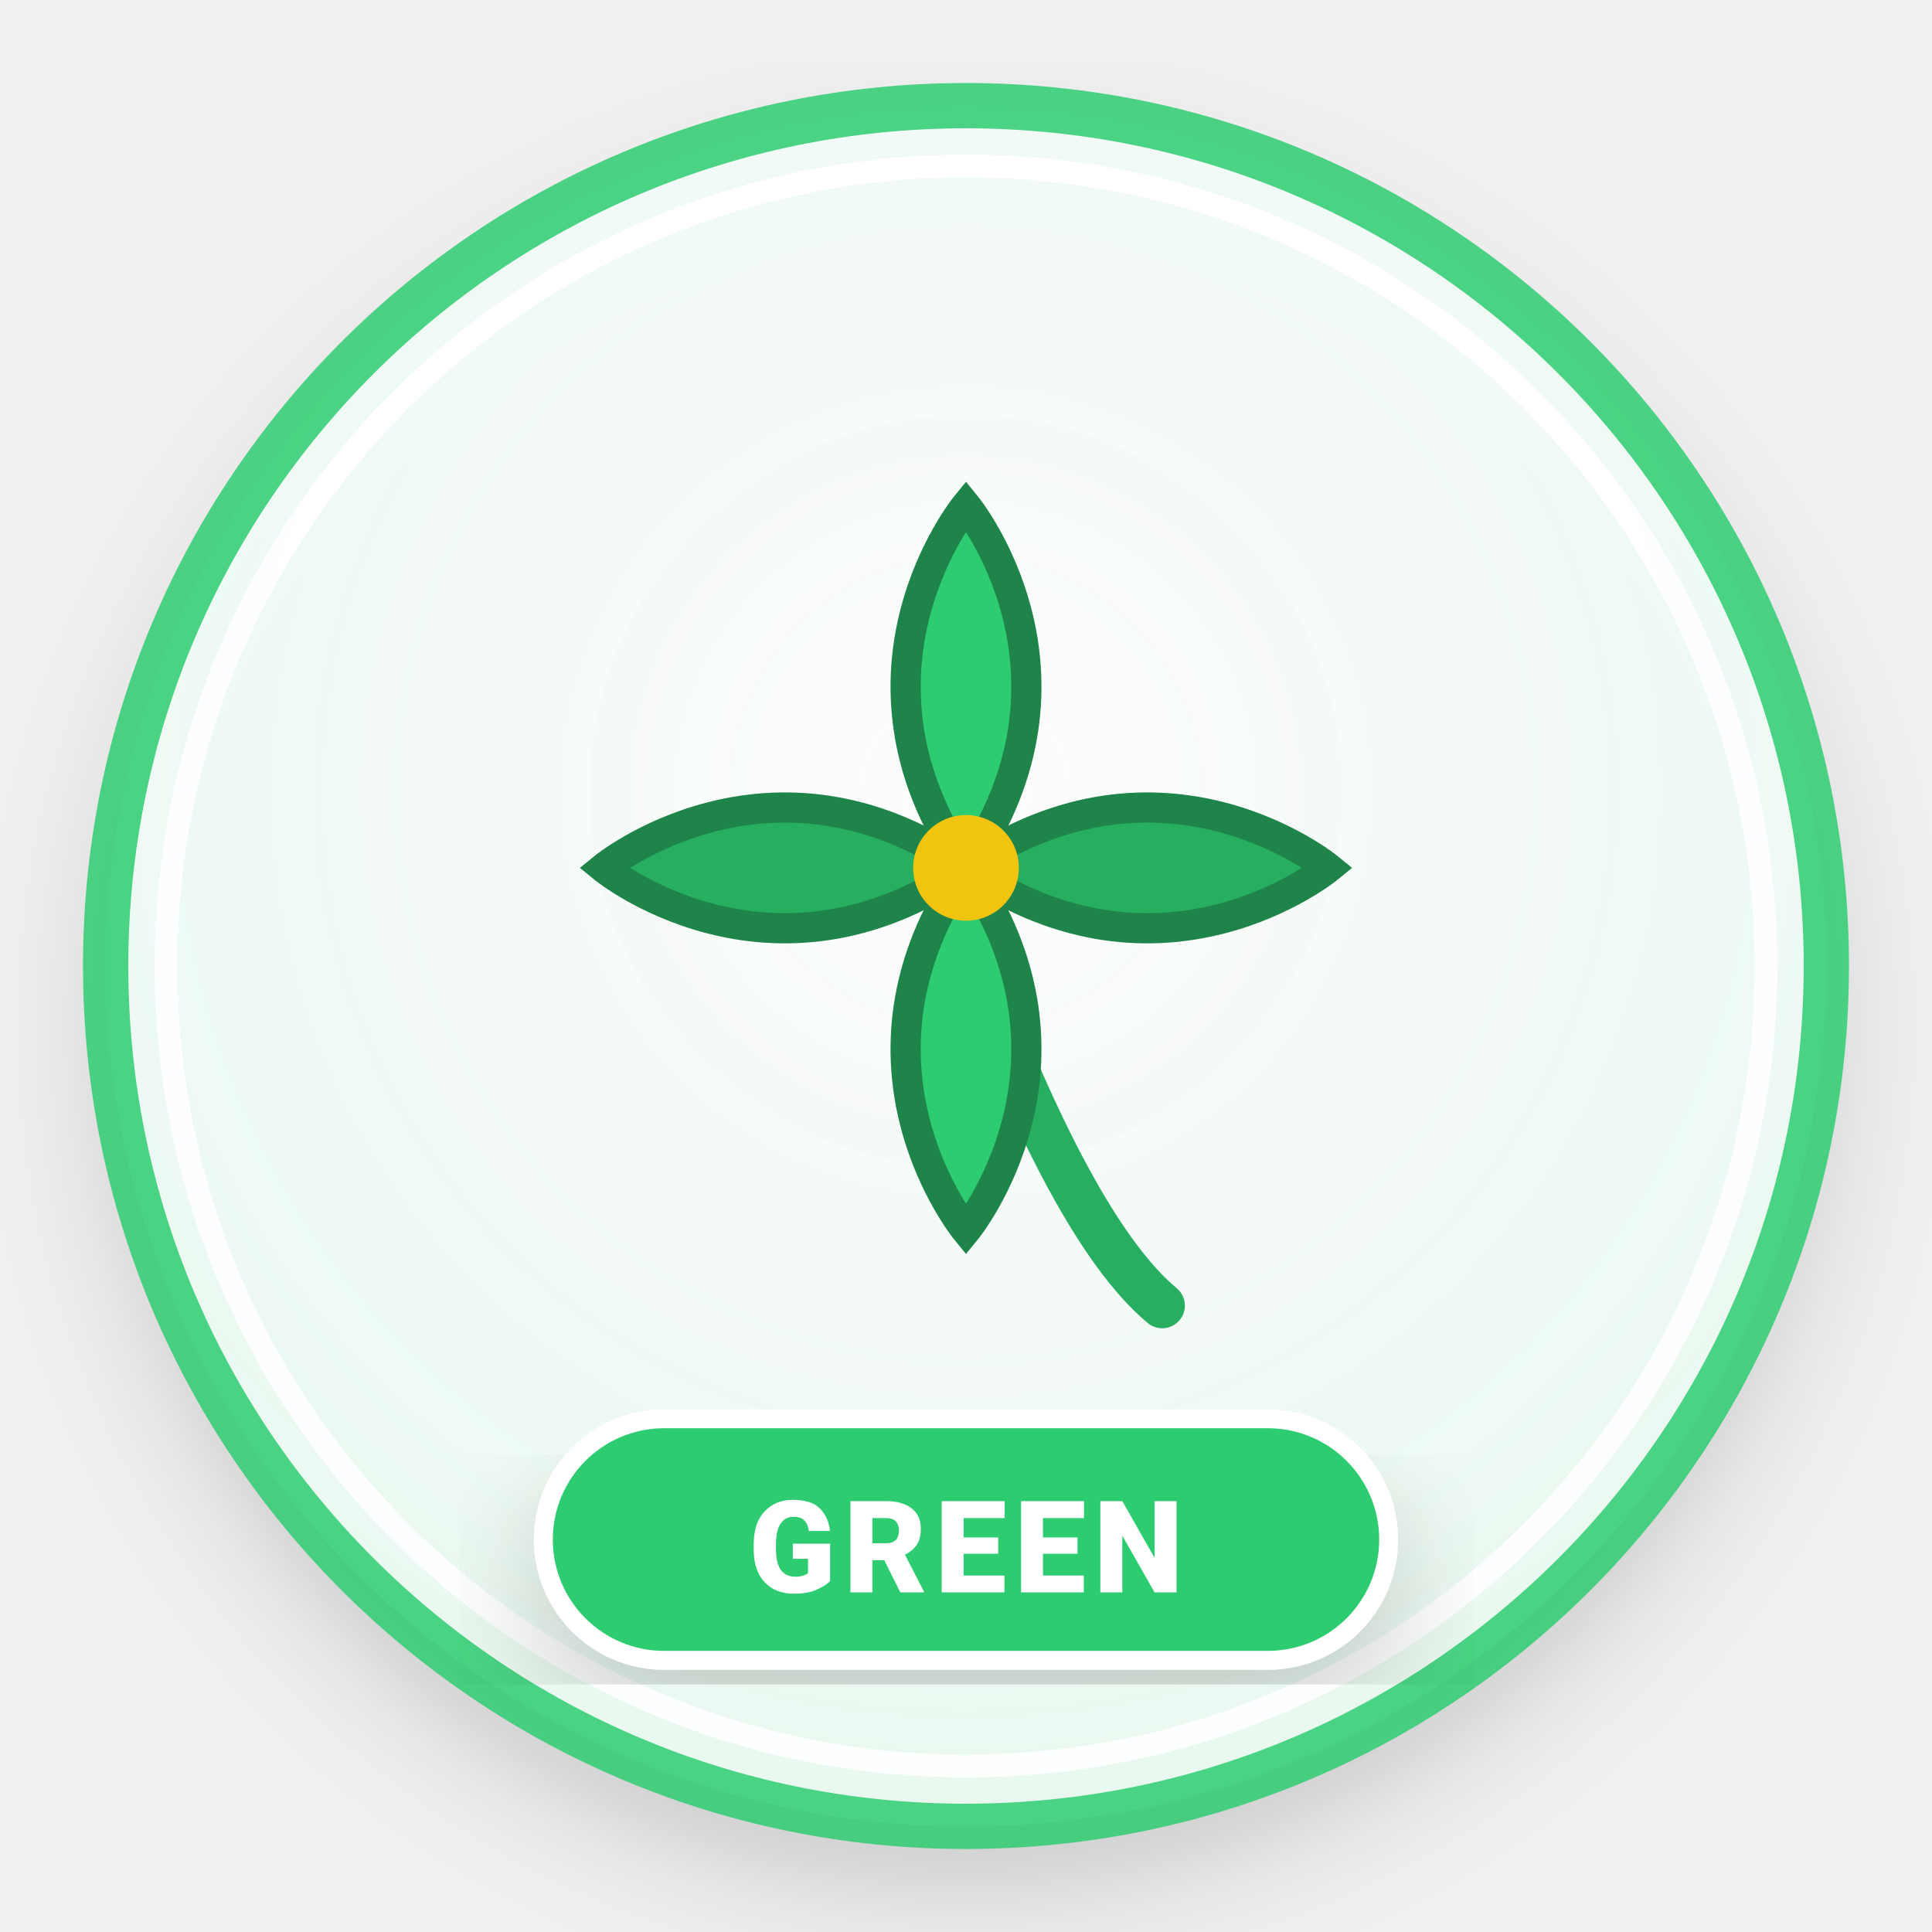
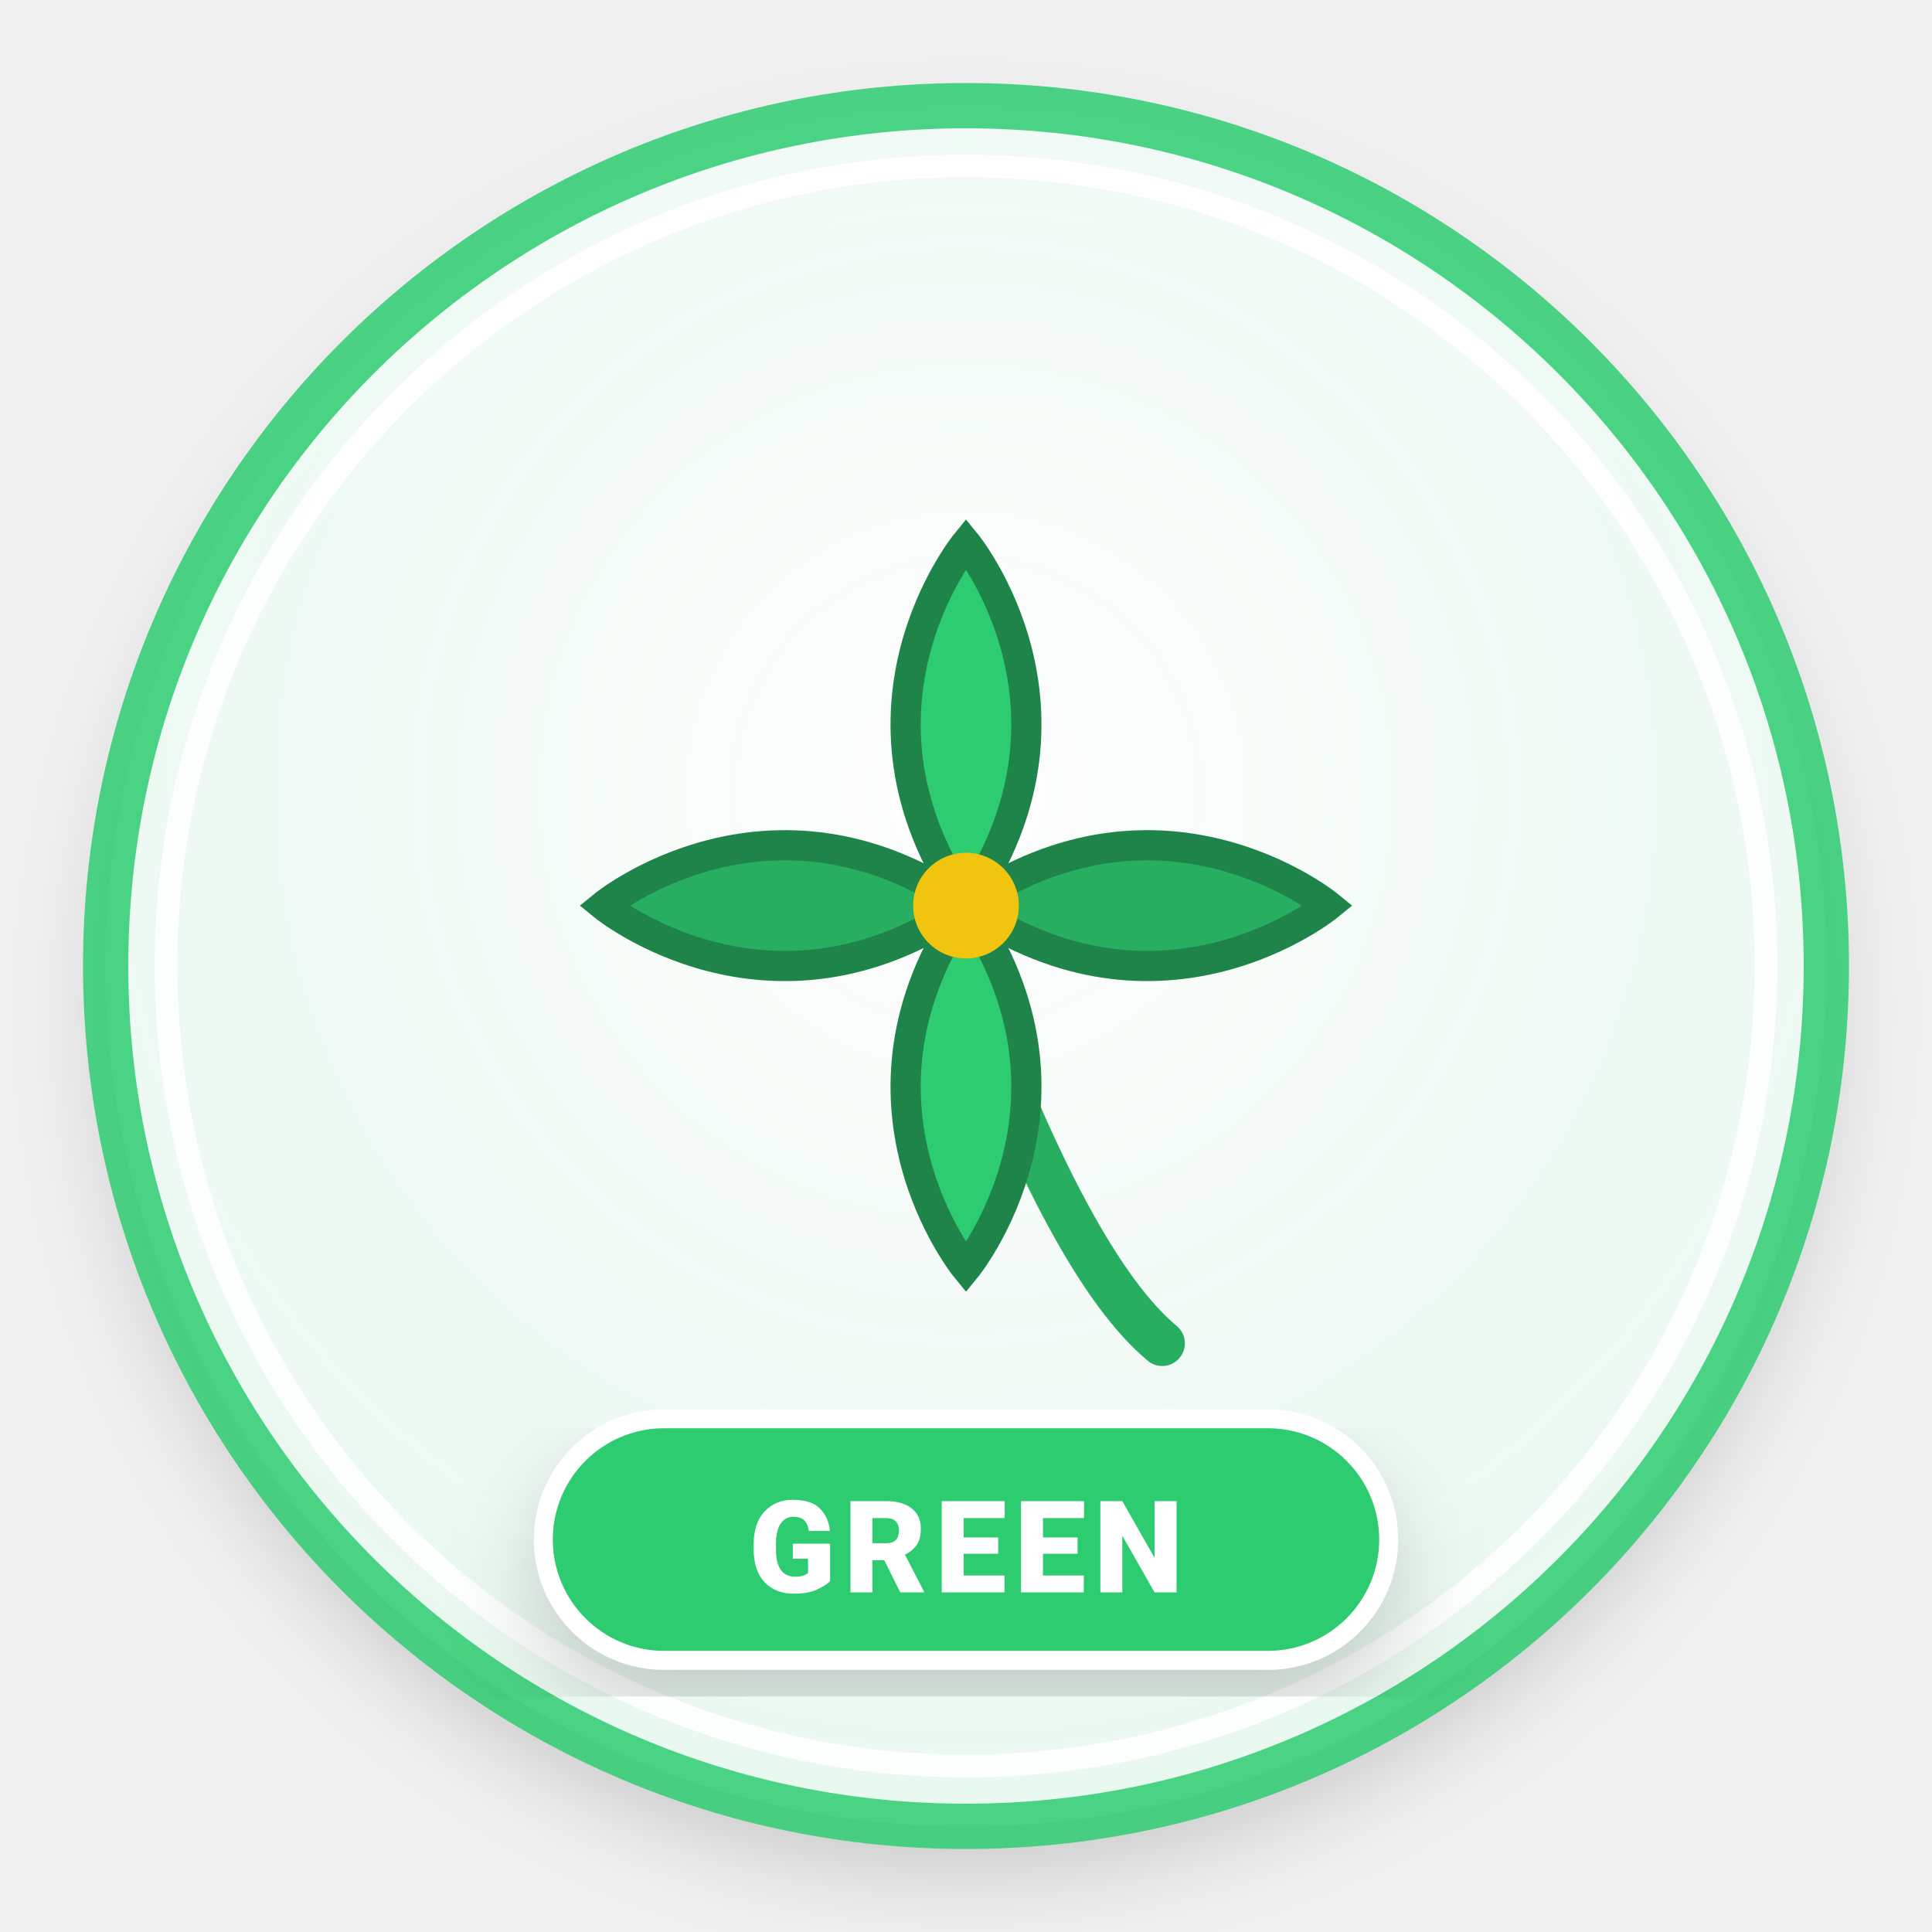
<svg xmlns="http://www.w3.org/2000/svg" viewBox="0 0 256 256" width="256" height="256">
  <defs>
-     <filter id="shadow" x="-10%" y="-10%" width="120%" height="120%">
-       <feDropShadow dx="0" dy="8" stdDeviation="8" flood-color="#000000" flood-opacity="0.18" />
+     <filter id="shadow_green" x="-15%" y="-15%" width="130%" height="130%">
+       <feDropShadow dx="0" dy="6" stdDeviation="6" flood-color="#000000" flood-opacity="0.18" />
    </filter>
    <radialGradient id="cardGlow_green" cx="50%" cy="40%" r="60%">
-       <stop offset="0%" stop-color="#FFFFFF" stop-opacity="0.95" />
+       <stop offset="0%" stop-color="#FFFFFF" stop-opacity="0.96" />
      <stop offset="100%" stop-color="#EAFAF1" stop-opacity="0.92" />
    </radialGradient>
  </defs>
-   <circle cx="128" cy="128" r="114" fill="url(#cardGlow_green)" filter="url(#shadow)" />
+   <circle cx="128" cy="128" r="114" fill="url(#cardGlow_green)" filter="url(#shadow_green)" />
  <circle cx="128" cy="128" r="114" fill="none" stroke="#2ECC71" stroke-width="6" opacity="0.85" />
  <circle cx="128" cy="128" r="106" fill="none" stroke="#FFFFFF" stroke-width="3" opacity="0.9" />
-   <g transform="translate(128, 115)">
+   <g transform="translate(128, 120)">
    <path d="M0 10 Q14 48 26 58" fill="none" stroke="#27AE60" stroke-width="6" stroke-linecap="round" />
    <g stroke="#1E8449" stroke-width="4">
      <path d="M0 0 C-18 -26 0 -48 0 -48 C0 -48 18 -26 0 0 Z" fill="#2ECC71" />
      <path d="M0 0 C-18 26 0 48 0 48 C0 48 18 26 0 0 Z" fill="#2ECC71" />
      <path d="M0 0 C-26 -18 -48 0 -48 0 C-48 0 -26 18 0 0 Z" fill="#27AE60" />
      <path d="M0 0 C26 -18 48 0 48 0 C48 0 26 18 0 0 Z" fill="#27AE60" />
    </g>
    <circle cx="0" cy="0" r="7" fill="#F1C40F" />
  </g>
  <g transform="translate(128, 206)">
-     <rect x="-56" y="-18" width="112" height="32" rx="16" fill="#2ECC71" stroke="#FFFFFF" stroke-width="2.5" filter="url(#shadow)" />
+     <rect x="-56" y="-18" width="112" height="32" rx="16" fill="#2ECC71" stroke="#FFFFFF" stroke-width="2.5" filter="url(#shadow_green)" />
    <text x="0" y="5" font-family="-apple-system, BlinkMacSystemFont, 'Segoe UI', Roboto, 'Comic Sans MS', sans-serif" font-size="17" font-weight="800" fill="#FFFFFF" text-anchor="middle" letter-spacing="1">GREEN</text>
  </g>
</svg>
